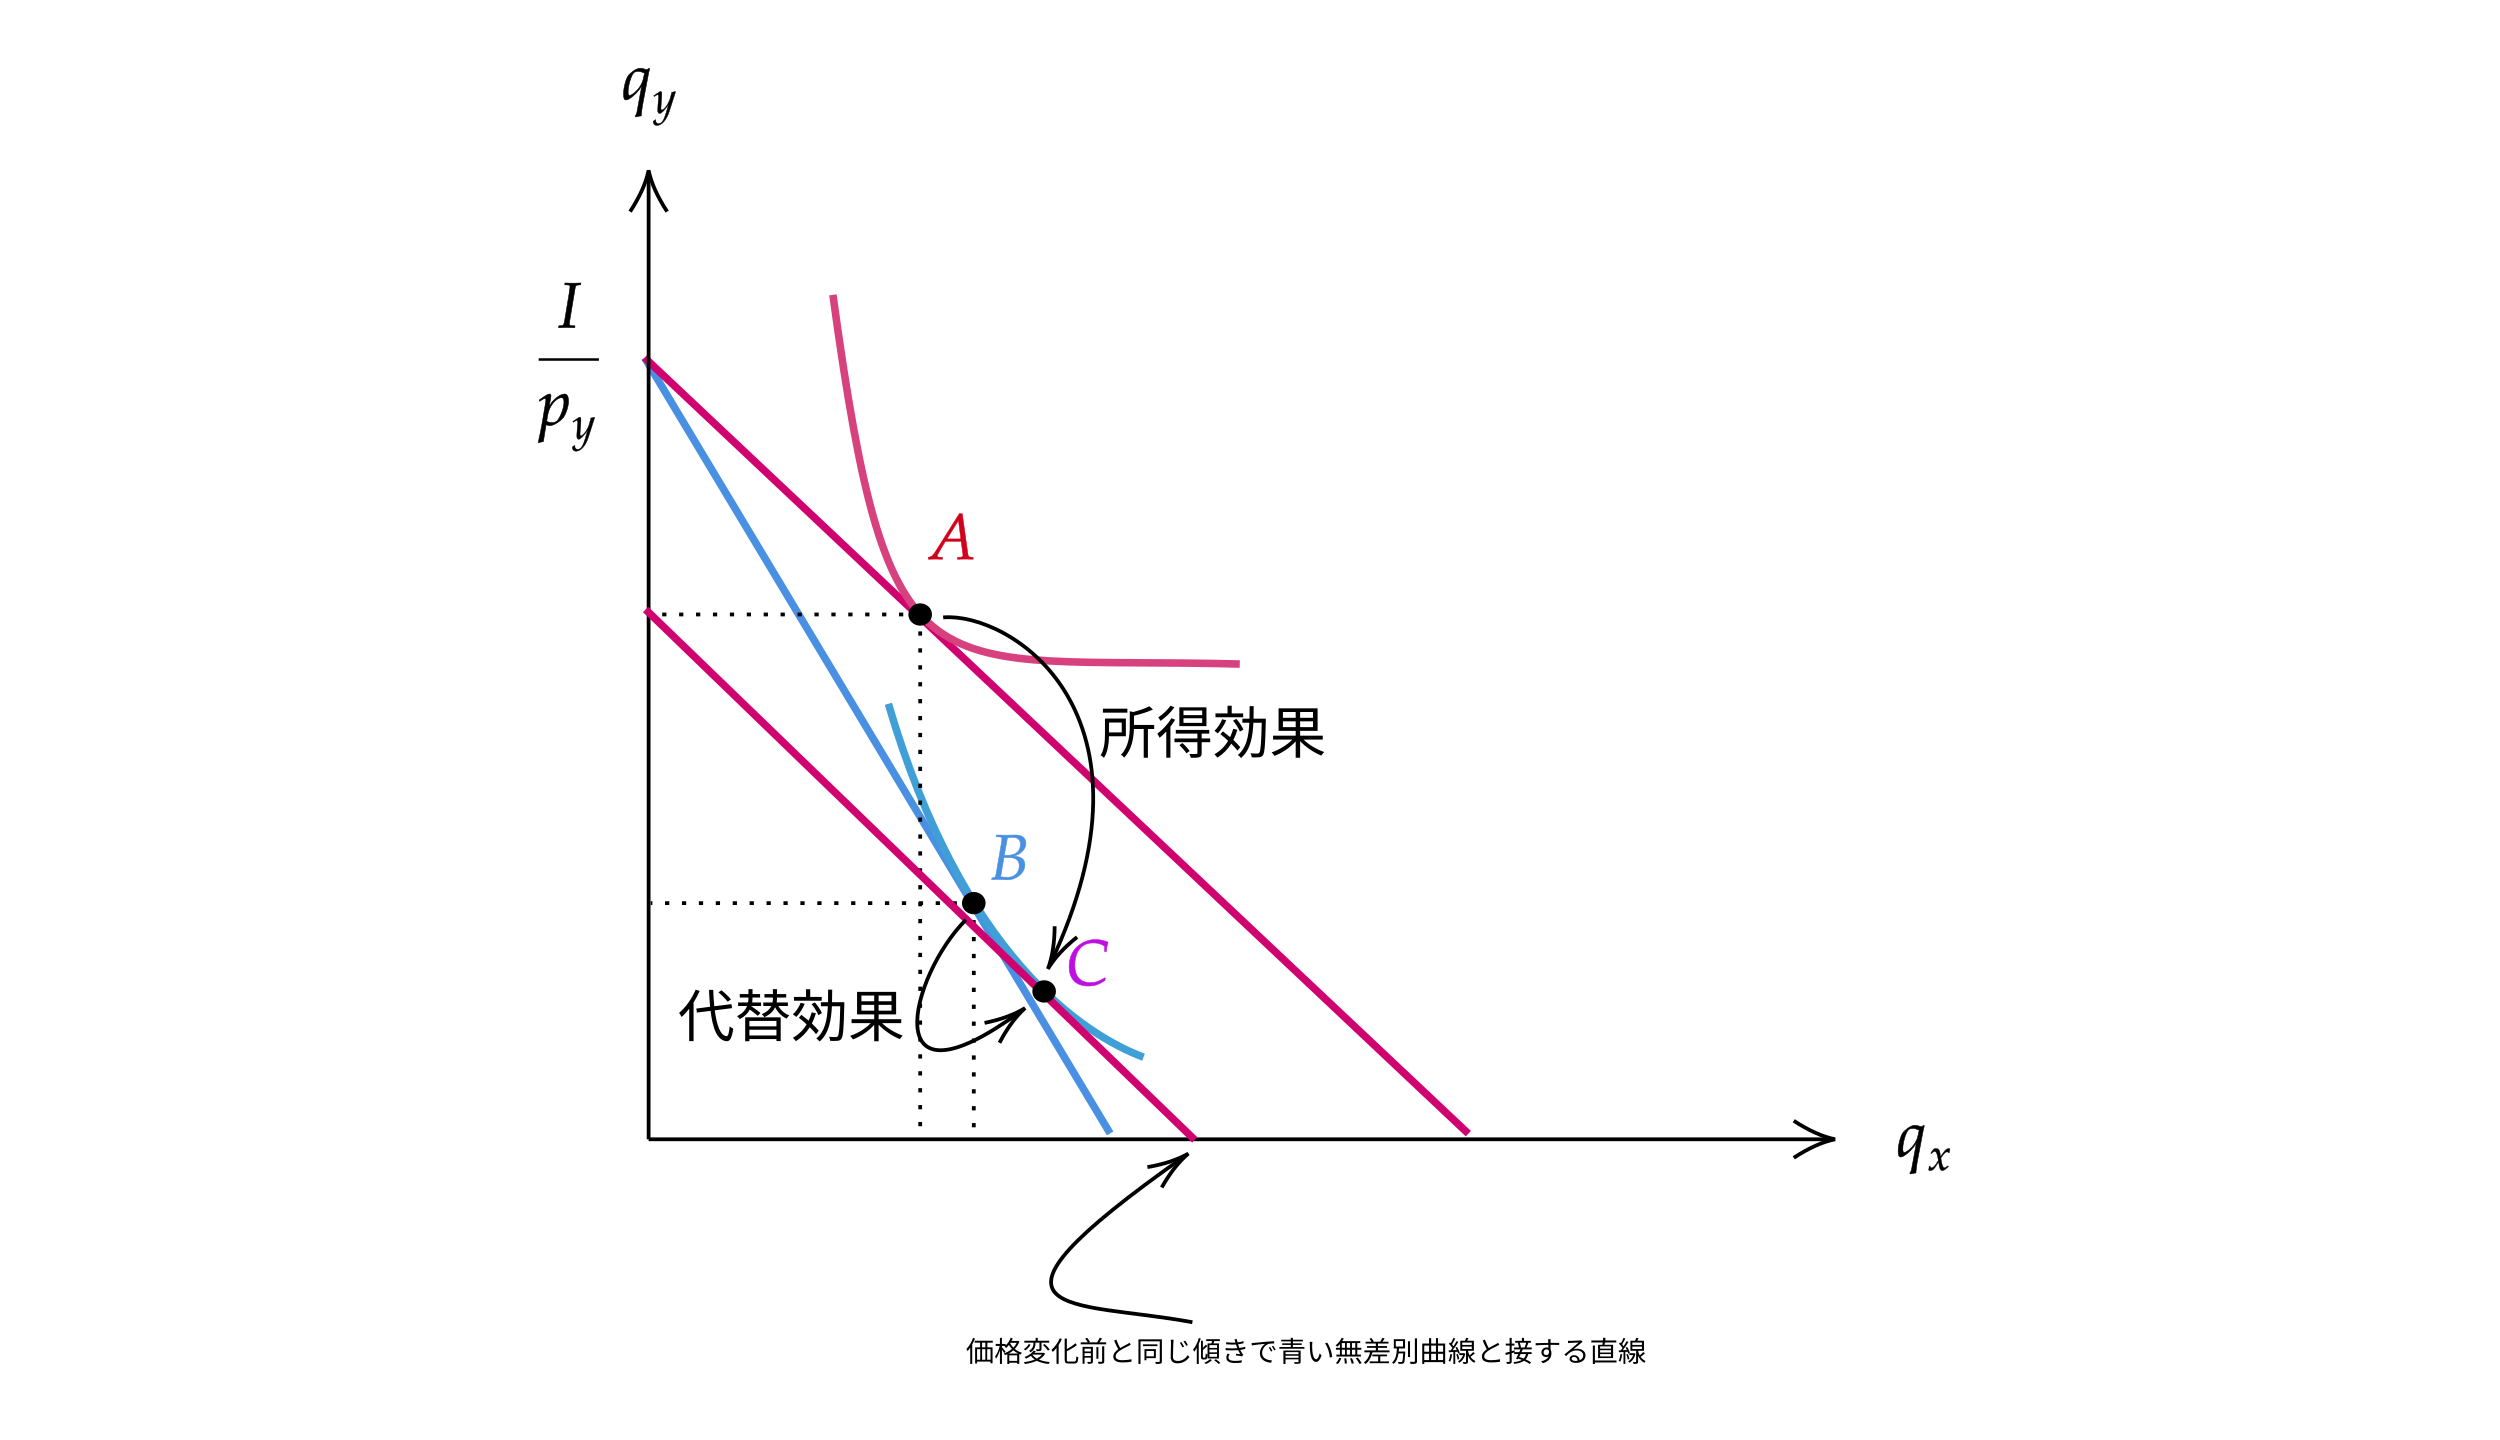
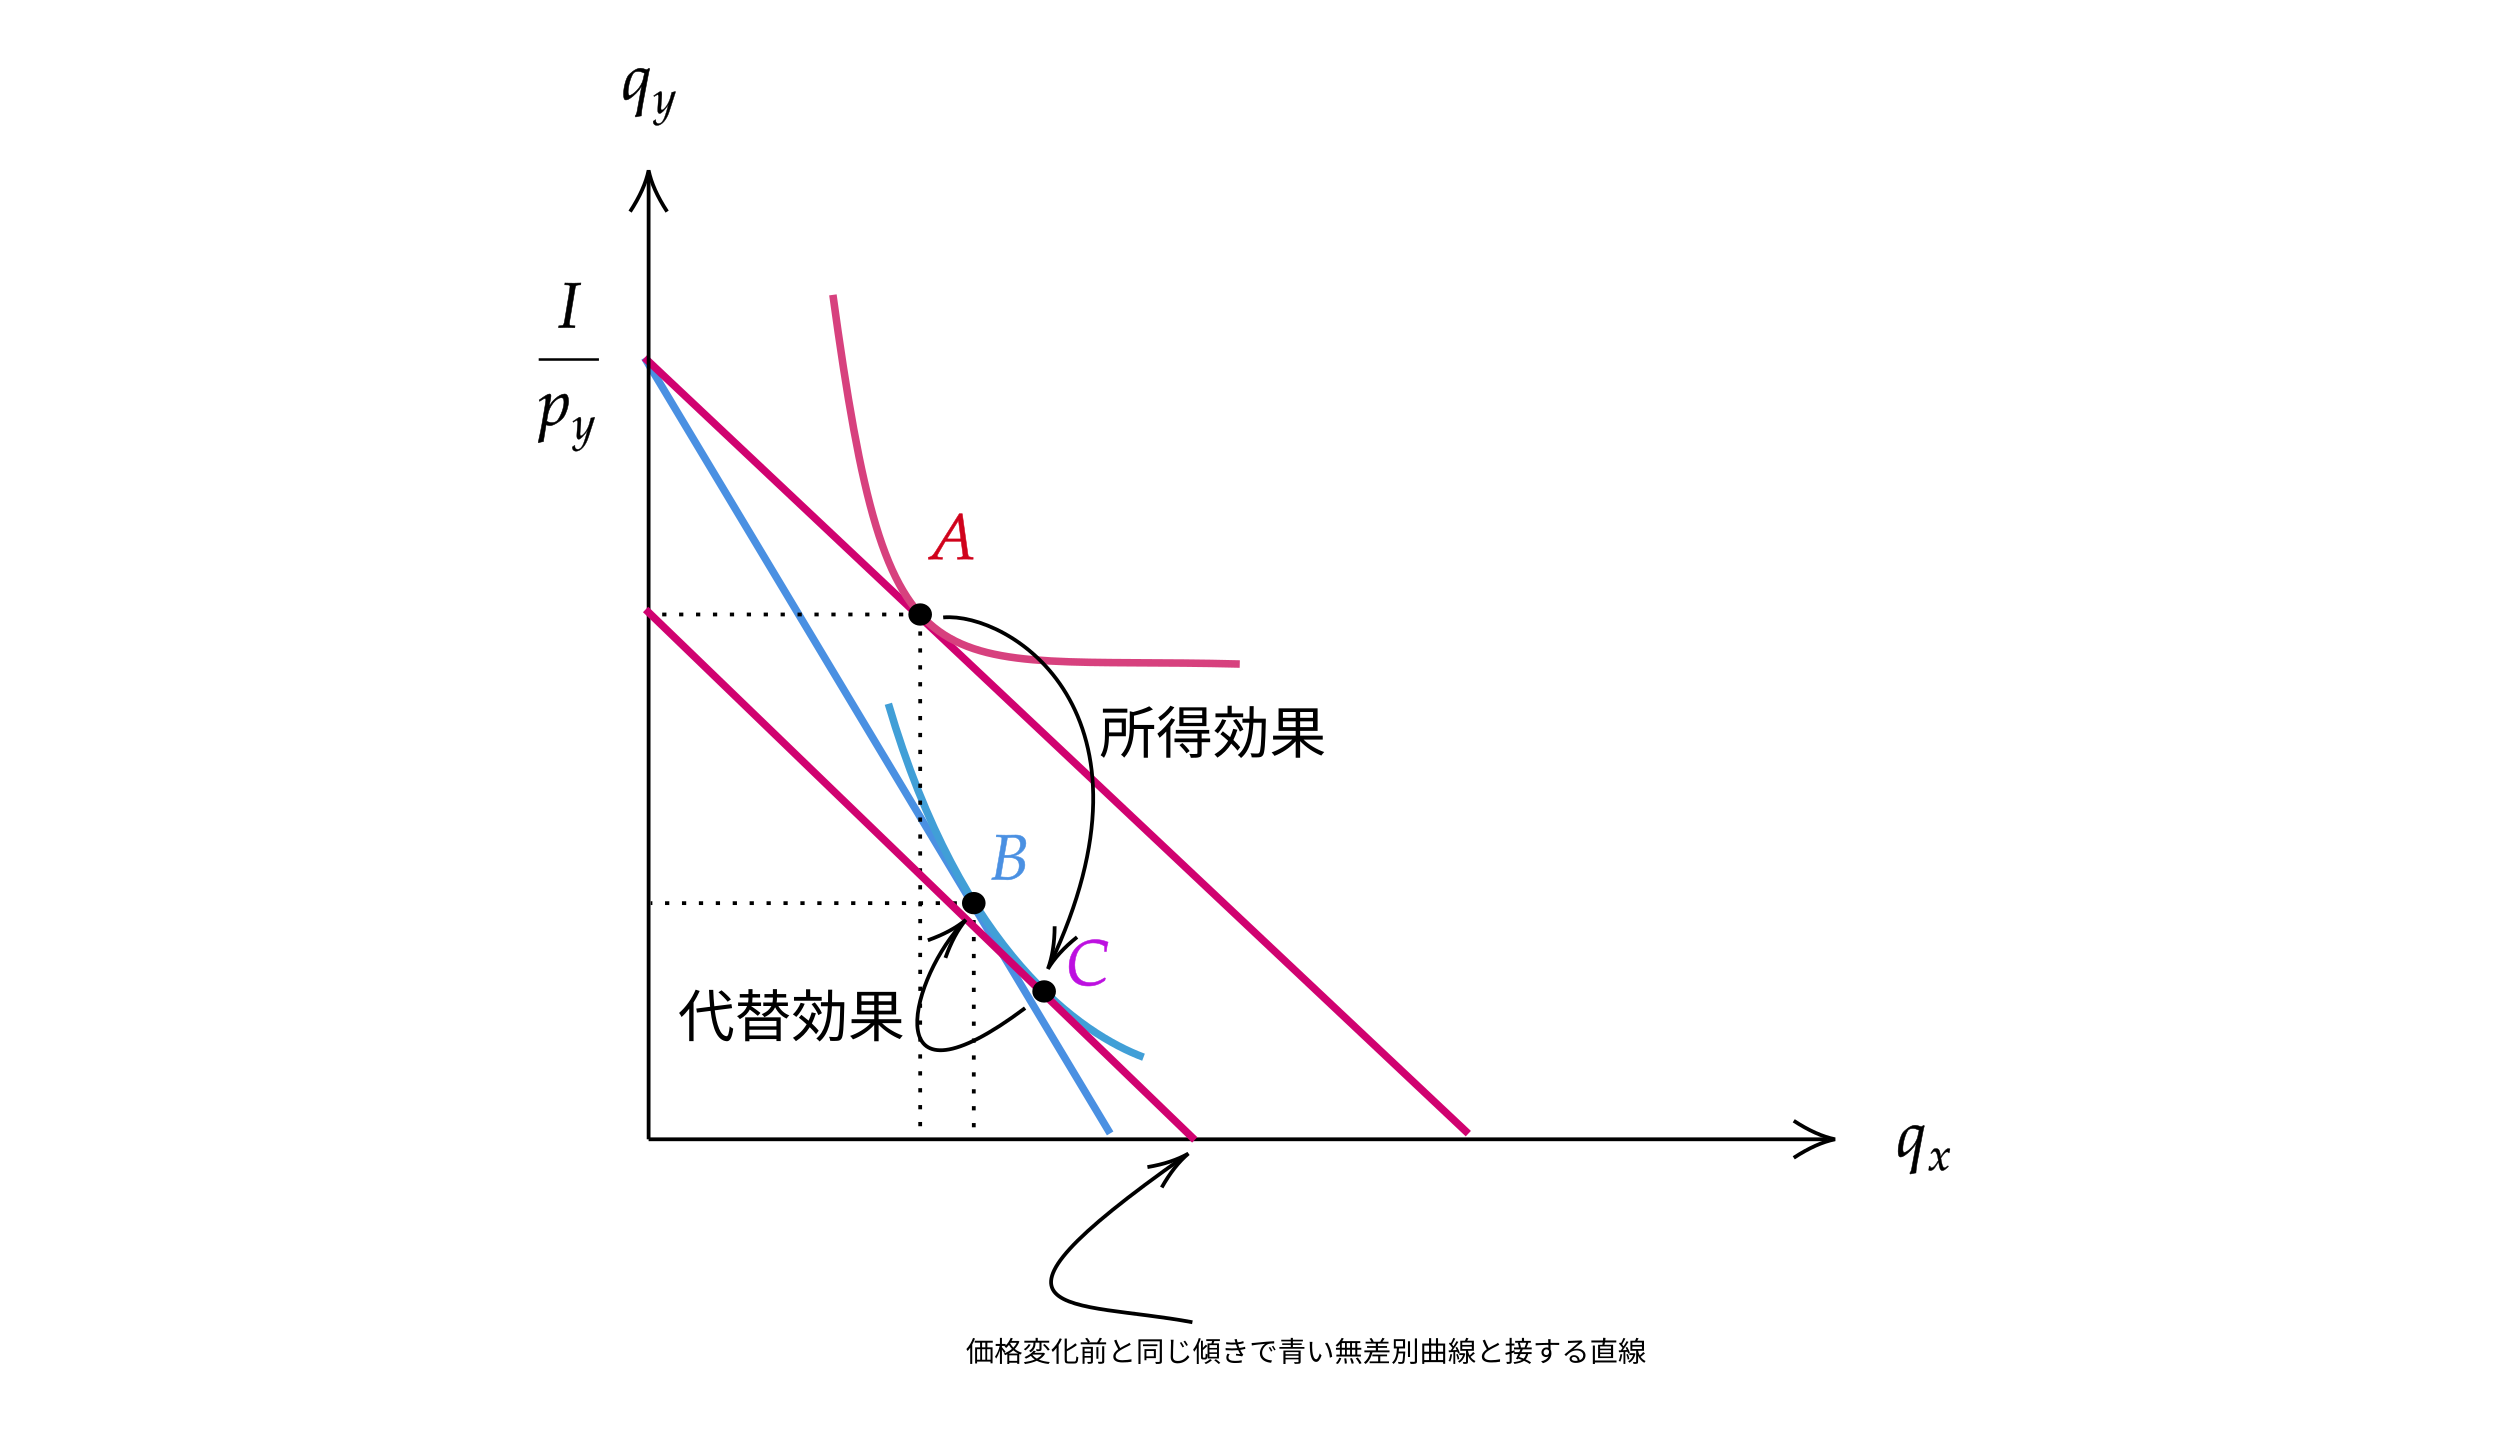
<svg xmlns="http://www.w3.org/2000/svg" x="0" y="0" width="661.333" height="380.667" style="         width:661.333px;         height:380.667px;         background: transparent;         fill: none; ">
  <svg class="role-diagram-draw-area">
    <g class="shapes-region" style="stroke: black; fill: none;">
      <g class="arrow-line">
        <path class="connection real" stroke-dasharray="" d="  M170.52,94.63 L293.67,299.83" style="stroke: rgb(74, 144, 226); stroke-opacity: 1; stroke-width: 2; fill: none; fill-opacity: 1;" />
      </g>
      <g class="arrow-line">
        <path class="connection real" stroke-dasharray="" d="  M171.58,301.38 L483.43,301.38" style="stroke: rgb(0, 0, 0); stroke-width: 1; fill: none; fill-opacity: 1;" />
        <g stroke="#000" transform="matrix(-1,1.2246467991473532e-16,-1.2246467991473532e-16,-1,485.4347,301.3795)" style="stroke: rgb(0, 0, 0); stroke-width: 1;">
          <path d=" M10.93,-4.9 Q4.96,-1 0,0 Q4.96,1 10.93,4.9" />
        </g>
      </g>
      <g class="arrow-line">
        <path class="connection real" stroke-dasharray="" d="  M170.52,94.63 L388.42,299.89" style="stroke: rgb(208, 2, 112); stroke-opacity: 1; stroke-width: 2; fill: none; fill-opacity: 1;" />
      </g>
      <g class="arrow-line">
        <path class="connection real" stroke-dasharray="" d="  M171.58,47.05 L171.58,301.38" style="stroke: rgb(0, 0, 0); stroke-width: 1; fill: none; fill-opacity: 1;" />
        <g stroke="#000" transform="matrix(6.123233995736766e-17,1,-1,6.123233995736766e-17,171.5792,45.04898)" style="stroke: rgb(0, 0, 0); stroke-width: 1;">
          <path d=" M10.93,-4.9 Q4.96,-1 0,0 Q4.96,1 10.93,4.9" />
        </g>
      </g>
      <g class="arrow-line">
        <path class="connection real" stroke-dasharray="" d="  M235,186.17 C254.5,252.67 286.5,273.67 302.5,279.67" style="stroke: rgb(65, 159, 215); stroke-opacity: 1; stroke-width: 2; fill: none; fill-opacity: 1;" />
      </g>
      <g class="arrow-line">
        <path class="connection real" stroke-dasharray="" d="  M220.33,78 C235.32,187.28 244.33,173.5 327.96,175.66" style="stroke: rgb(215, 65, 126); stroke-opacity: 1; stroke-width: 2; fill: none; fill-opacity: 1;" />
      </g>
      <g class="arrow-line">
        <path class="connection real" stroke-dasharray="1.125 3.35" d="  M243.42,162.55 L243.42,300.22" style="stroke: rgb(0, 0, 0); stroke-width: 1; fill: none; fill-opacity: 1;" />
      </g>
      <g class="arrow-line">
        <path class="connection real" stroke-dasharray="1.125 3.35" d="  M243.42,162.55 L172.11,162.55" style="stroke: rgb(0, 0, 0); stroke-width: 1; fill: none; fill-opacity: 1;" />
      </g>
      <g class="arrow-line">
        <path class="connection real" stroke-dasharray="1.125 3.35" d="  M257.6,238.91 L172.11,238.91" style="stroke: rgb(0, 0, 0); stroke-width: 1; fill: none; fill-opacity: 1;" />
      </g>
      <g class="arrow-line">
        <path class="connection real" stroke-dasharray="1.125 3.35" d="  M257.6,238.91 L257.6,300.22" style="stroke: rgb(0, 0, 0); stroke-width: 1; fill: none; fill-opacity: 1;" />
      </g>
      <g class="arrow-line">
        <path class="connection real" stroke-dasharray="" d="  M170.78,161.23 L316.05,301.54" style="stroke: rgb(208, 2, 112); stroke-opacity: 1; stroke-width: 2; fill: none; fill-opacity: 1;" />
      </g>
      <g class="composite-shape">
        <path class="real" d=" M273.58,262.26 C273.58,260.91 274.76,259.81 276.21,259.81 C277.66,259.81 278.83,260.91 278.83,262.26 C278.83,263.62 277.66,264.72 276.21,264.72 C274.76,264.72 273.58,263.62 273.58,262.26 Z" style="stroke-width: 1; stroke: rgb(0, 0, 0); fill: rgb(0, 0, 0); fill-opacity: 1;" />
      </g>
      <g class="arrow-line">
        <path class="connection real" stroke-dasharray="" d="  M315.43,349.78 C283.78,343.86 251.08,349.72 313.42,305.82" style="stroke: rgb(0, 0, 0); stroke-width: 1; fill: none; fill-opacity: 1;" />
        <g stroke="#000" transform="matrix(-0.8186512,0.5742911,-0.5742911,-0.8186512,314.3693,305.1554)" style="stroke: rgb(0, 0, 0); stroke-width: 1;">
          <path d=" M10.93,-3.29 Q4.96,-0.45 0,0 Q4.96,0.45 10.93,3.29" />
        </g>
      </g>
      <g class="composite-shape">
        <path class="real" d=" M254.97,238.91 C254.97,237.55 256.15,236.45 257.6,236.45 C259.05,236.45 260.22,237.55 260.22,238.91 C260.22,240.26 259.05,241.36 257.6,241.36 C256.15,241.36 254.97,240.26 254.97,238.91 Z" style="stroke-width: 1; stroke: rgb(0, 0, 0); fill: rgb(0, 0, 0); fill-opacity: 1;" />
      </g>
      <g class="composite-shape">
        <path class="real" d=" M240.79,162.55 C240.79,161.2 241.97,160.1 243.42,160.1 C244.87,160.1 246.04,161.2 246.04,162.55 C246.04,163.91 244.87,165.01 243.42,165.01 C241.97,165.01 240.79,163.91 240.79,162.55 Z" style="stroke-width: 1; stroke: rgb(0, 0, 0); fill: rgb(0, 0, 0); fill-opacity: 1;" />
      </g>
      <g class="arrow-line">
-         <path class="connection real" stroke-dasharray="" d="  M255.5,243.33 C240.65,258.18 231.35,295.9 269.98,267.55" style="stroke: rgb(0, 0, 0); stroke-width: 1; fill: none; fill-opacity: 1;" />
-         <g stroke="#000" transform="matrix(-0.7999989,0.6000014,-0.6000014,-0.7999989,271.1667,266.6667)" style="stroke: rgb(0, 0, 0); stroke-width: 1;">
+         <path class="connection real" stroke-dasharray="" d="  M253.95,244.99 C239.91,260.93 232.57,295.62 271.17,266.67" style="stroke: rgb(0, 0, 0); stroke-width: 1; fill: none; fill-opacity: 1;" />
+         <g stroke="#000" transform="matrix(-0.7071068,0.7071068,-0.7071068,-0.7071068,255.5,243.3333)" style="stroke: rgb(0, 0, 0); stroke-width: 1;">
          <path d=" M10.93,-3.29 Q4.96,-0.45 0,0 Q4.96,0.45 10.93,3.29" />
        </g>
      </g>
      <g class="arrow-line">
        <path class="connection real" stroke-dasharray="" d="  M249.5,163.33 C266.91,161.84 309.57,188.07 277.69,255.29" style="stroke: rgb(0, 0, 0); stroke-width: 1; fill: none; fill-opacity: 1;" />
        <g stroke="#000" transform="matrix(0.4344453,-0.9006982,0.9006982,0.4344453,277.2069,256.3075)" style="stroke: rgb(0, 0, 0); stroke-width: 1;">
          <path d=" M10.93,-3.29 Q4.96,-0.45 0,0 Q4.96,0.45 10.93,3.29" />
        </g>
      </g>
      <g />
    </g>
    <g />
    <g />
    <g />
  </svg>
  <svg width="660" height="379.333" style="width:660px;height:379.333px;font-family:Asana-Math, Asana;background:transparent;">
    <g>
      <g>
        <g>
          <g>
            <g>
              <g>
                <g transform="matrix(1,0,0,1,164.5313,26.25)">
                  <path transform="matrix(0.017,0,0,-0.017,0,0)" d="M385 458C342 475 313 482 284 482C209 482 121 394 103 374C63 327 24 181 24 78C24 19 36 -11 60 -11C82 -11 101 -3 133 19C180 51 259 121 308 209L232 -205C227 -229 217 -249 205 -262L214 -276C245 -268 276 -262 300 -259C304 -205 310 -150 319 -100L405 356C416 417 422 443 432 474L418 480ZM118 59C104 59 96 80 96 113C96 209 139 359 181 409C193 424 222 433 254 433C282 433 303 427 351 406L330 311C301 174 160 59 118 59Z" stroke="rgb(0,0,0)" stroke-opacity="1" stroke-width="8" fill="rgb(0,0,0)" fill-opacity="1" />
                </g>
              </g>
              <g>
                <g>
                  <g>
                    <g>
                      <g transform="matrix(1,0,0,1,172.8854,29.92084)">
                        <path transform="matrix(0.0119,0,0,-0.0119,0,0)" d="M-7 -180C-8 -187 -8 -193 -8 -198C-8 -241 29 -276 74 -276C180 -276 290 -152 349 33L490 473L479 482C450 471 427 465 405 463L370 331C358 284 323 211 290 162C255 111 206 67 184 67C172 67 163 90 164 115L180 322C182 353 184 391 184 419C184 464 177 482 160 482C147 482 133 475 85 442L3 386L14 368L64 398C69 401 80 410 89 410C103 410 111 391 111 358C111 357 111 351 110 343L93 100L92 60C92 18 110 -11 135 -11C172 -11 256 74 331 187L282 16C231 -161 181 -234 111 -234C76 -234 49 -207 49 -172C49 -167 50 -159 51 -150L41 -146Z" stroke="rgb(0,0,0)" stroke-opacity="1" stroke-width="8" fill="rgb(0,0,0)" fill-opacity="1" />
                      </g>
                    </g>
                  </g>
                </g>
              </g>
            </g>
          </g>
        </g>
      </g>
    </g>
    <g>
      <g>
        <g>
          <g>
            <g>
              <g>
                <g transform="matrix(1,0,0,1,501.7188,305.875)">
                  <path transform="matrix(0.017,0,0,-0.017,0,0)" d="M385 458C342 475 313 482 284 482C209 482 121 394 103 374C63 327 24 181 24 78C24 19 36 -11 60 -11C82 -11 101 -3 133 19C180 51 259 121 308 209L232 -205C227 -229 217 -249 205 -262L214 -276C245 -268 276 -262 300 -259C304 -205 310 -150 319 -100L405 356C416 417 422 443 432 474L418 480ZM118 59C104 59 96 80 96 113C96 209 139 359 181 409C193 424 222 433 254 433C282 433 303 427 351 406L330 311C301 174 160 59 118 59Z" stroke="rgb(0,0,0)" stroke-opacity="1" stroke-width="8" fill="rgb(0,0,0)" fill-opacity="1" />
                </g>
              </g>
              <g>
                <g>
                  <g>
                    <g>
                      <g transform="matrix(1,0,0,1,510.0729,309.5458)">
                        <path transform="matrix(0.0119,0,0,-0.0119,0,0)" d="M9 1C24 -7 40 -11 52 -11C85 -11 124 18 155 65L231 182L242 113C255 28 278 -11 314 -11C336 -11 368 6 400 35L449 79L440 98C404 68 379 53 363 53C348 53 335 63 325 83C316 102 305 139 300 168L282 269L317 318C364 383 391 406 422 406C438 406 450 398 455 383L469 387L484 472C472 479 463 482 454 482C414 482 374 446 312 354L275 299L269 347C257 446 230 482 171 482C145 482 123 474 114 461L56 378L73 368C103 402 123 416 142 416C175 416 197 375 214 277L225 215L185 153C142 86 108 54 80 54C65 54 54 58 52 63L41 91L21 88C21 53 13 27 9 1Z" stroke="rgb(0,0,0)" stroke-opacity="1" stroke-width="8" fill="rgb(0,0,0)" fill-opacity="1" />
                      </g>
                    </g>
                  </g>
                </g>
              </g>
            </g>
          </g>
        </g>
      </g>
    </g>
    <g>
      <g>
        <g>
          <g>
            <g>
              <g>
                <g>
                  <g>
                    <g>
                      <g transform="matrix(1,0,0,1,147.6458,86.62501)">
                        <path transform="matrix(0.017,0,0,-0.017,0,0)" d="M103 664L150 662C174 661 185 653 185 636C185 629 179 576 176 559L104 125C89 36 86 31 46 28L10 25L7 -3L39 -3L133 0L227 -3L259 -3L262 25L210 28C184 30 174 37 174 57C174 63 175 74 176 78L265 613C272 652 277 657 316 661L351 664L354 692L248 689C231 689 213 689 170 690L106 692Z" stroke="rgb(0,0,0)" stroke-opacity="1" stroke-width="8" fill="rgb(0,0,0)" fill-opacity="1" />
                      </g>
                    </g>
                  </g>
                </g>
                <g>
                  <g>
                    <g>
                      <g transform="matrix(1,0,0,1,142.5,112.4167)">
                        <path transform="matrix(0.017,0,0,-0.017,0,0)" d="M176 -11C232 -11 347 62 390 125C431 186 465 296 465 371C465 438 442 482 406 482C364 482 311 456 259 409C218 374 198 348 162 289L186 408C189 425 191 440 191 452C191 471 183 482 169 482C148 482 110 461 36 408L8 388L15 368L47 389C75 407 86 412 95 412C105 412 112 403 112 389C112 381 110 361 108 351L50 8C40 -52 21 -143 1 -233L-7 -270L0 -276C21 -269 41 -264 73 -259L115 3C136 -4 158 -11 176 -11ZM143 165C165 293 272 424 355 424C381 424 393 402 393 356C393 275 353 156 300 80C280 51 248 36 207 36C176 36 151 43 125 59Z" stroke="rgb(0,0,0)" stroke-opacity="1" stroke-width="8" fill="rgb(0,0,0)" fill-opacity="1" />
                      </g>
                    </g>
                    <g>
                      <g>
                        <g>
                          <g>
                            <g transform="matrix(1,0,0,1,151.4896,116.0875)">
                              <path transform="matrix(0.0119,0,0,-0.0119,0,0)" d="M-7 -180C-8 -187 -8 -193 -8 -198C-8 -241 29 -276 74 -276C180 -276 290 -152 349 33L490 473L479 482C450 471 427 465 405 463L370 331C358 284 323 211 290 162C255 111 206 67 184 67C172 67 163 90 164 115L180 322C182 353 184 391 184 419C184 464 177 482 160 482C147 482 133 475 85 442L3 386L14 368L64 398C69 401 80 410 89 410C103 410 111 391 111 358C111 357 111 351 110 343L93 100L92 60C92 18 110 -11 135 -11C172 -11 256 74 331 187L282 16C231 -161 181 -234 111 -234C76 -234 49 -207 49 -172C49 -167 50 -159 51 -150L41 -146Z" stroke="rgb(0,0,0)" stroke-opacity="1" stroke-width="8" fill="rgb(0,0,0)" fill-opacity="1" />
                            </g>
                          </g>
                        </g>
                      </g>
                    </g>
                  </g>
                </g>
                <line style="fill:none;stroke-width:0.667px;stroke:rgb(0, 0, 0);" x1="142.5" y1="95.104" x2="158.438" y2="95.104" />
              </g>
            </g>
          </g>
        </g>
      </g>
    </g>
    <g>
      <g>
        <g>
          <g>
            <g>
              <g>
                <g transform="matrix(1,0,0,1,245.1146,147.8854)">
                  <path transform="matrix(0.017,0,0,-0.017,0,0)" d="M567 55C567 39 552 30 524 28L480 25L480 -3C582 0 582 0 602 0C622 0 622 0 724 -3L724 25L698 28C651 35 650 35 642 80L555 705L509 705L136 112C100 56 82 40 48 32L28 27L28 -3C120 0 120 0 140 0C159 0 161 0 247 -3L247 25L195 28C179 29 164 38 164 47C164 55 171 69 190 102L292 277L538 277L563 89L563 86C563 84 567 69 567 55ZM496 601L533 313L317 313Z" stroke="rgb(208,2,27)" stroke-opacity="1" stroke-width="8" fill="rgb(208,2,27)" fill-opacity="1" />
                </g>
              </g>
            </g>
          </g>
        </g>
      </g>
    </g>
    <g>
      <g>
        <g>
          <g>
            <g>
              <g>
                <g transform="matrix(1,0,0,1,261.8854,232.6458)">
                  <path transform="matrix(0.017,0,0,-0.017,0,0)" d="M543 227C543 337 459 353 377 365C434 385 459 397 490 425C536 464 559 511 559 562C559 644 501 692 401 692C399 692 389 692 374 691L311 690C299 689 263 689 251 689C232 689 201 690 152 691L100 692L97 664L150 662C174 661 185 653 185 635C185 621 181 589 176 559L89 55C85 37 73 30 31 23L26 -3L63 -2C90 0 105 0 117 0C128 0 154 -1 180 -2L217 -3L237 -4C256 -5 269 -6 277 -6C392 -6 543 87 543 227ZM166 41L217 340L302 340C405 340 455 298 455 211C455 108 382 34 282 34C228 34 207 38 166 41ZM352 655C433 655 473 619 473 544C473 439 399 376 275 376L223 376L272 650C288 650 329 655 352 655Z" stroke="rgb(74,144,226)" stroke-opacity="1" stroke-width="8" fill="rgb(74,144,226)" fill-opacity="1" />
                </g>
              </g>
            </g>
          </g>
        </g>
      </g>
    </g>
    <g>
      <g>
        <g>
          <g>
            <g>
              <g>
                <g transform="matrix(1,0,0,1,282.0521,260.5313)">
                  <path transform="matrix(0.017,0,0,-0.017,0,0)" d="M45 284C45 90 152 -18 343 -18C439 -18 510 5 600 67C600 67 610 103 610 103C610 103 600 110 600 110C506 53 454 35 376 35C219 35 133 131 133 309C133 447 190 653 418 653C489 653 541 639 597 603L597 519L624 519C629 576 637 619 651 665C575 694 518 706 456 706C276 706 45 578 45 284Z" stroke="rgb(189,16,224)" stroke-opacity="1" stroke-width="8" fill="rgb(189,16,224)" fill-opacity="1" />
                </g>
              </g>
            </g>
          </g>
        </g>
      </g>
    </g>
    <g>
      <g>
        <g>
          <text x="255.5" y="353.667" style="white-space:pre;stroke:none;fill:rgb(0,0,0);fill-opacity:1;font-size:7.5px;font-family:Arial, Helvetica, sans-serif;font-weight:400;font-style:normal;dominant-baseline:text-before-edge;text-decoration:none solid rgb(0, 0, 0);">価格変化前と同じ傾きで青い無差別曲線と接する直線</text>
        </g>
      </g>
    </g>
    <g>
      <g>
        <g>
          <text x="179.333" y="261.167" style="white-space:pre;stroke:none;fill:rgb(0,0,0);fill-opacity:1;font-size:15px;font-family:Arial, Helvetica, sans-serif;font-weight:400;font-style:normal;dominant-baseline:text-before-edge;text-decoration:none solid rgb(0, 0, 0);">代替効果</text>
        </g>
      </g>
    </g>
    <g>
      <g>
        <g>
          <text x="290.833" y="186.167" style="white-space:pre;stroke:none;fill:rgb(0,0,0);fill-opacity:1;font-size:15px;font-family:Arial, Helvetica, sans-serif;font-weight:400;font-style:normal;dominant-baseline:text-before-edge;text-decoration:none solid rgb(0, 0, 0);">所得効果</text>
        </g>
      </g>
    </g>
  </svg>
</svg>
